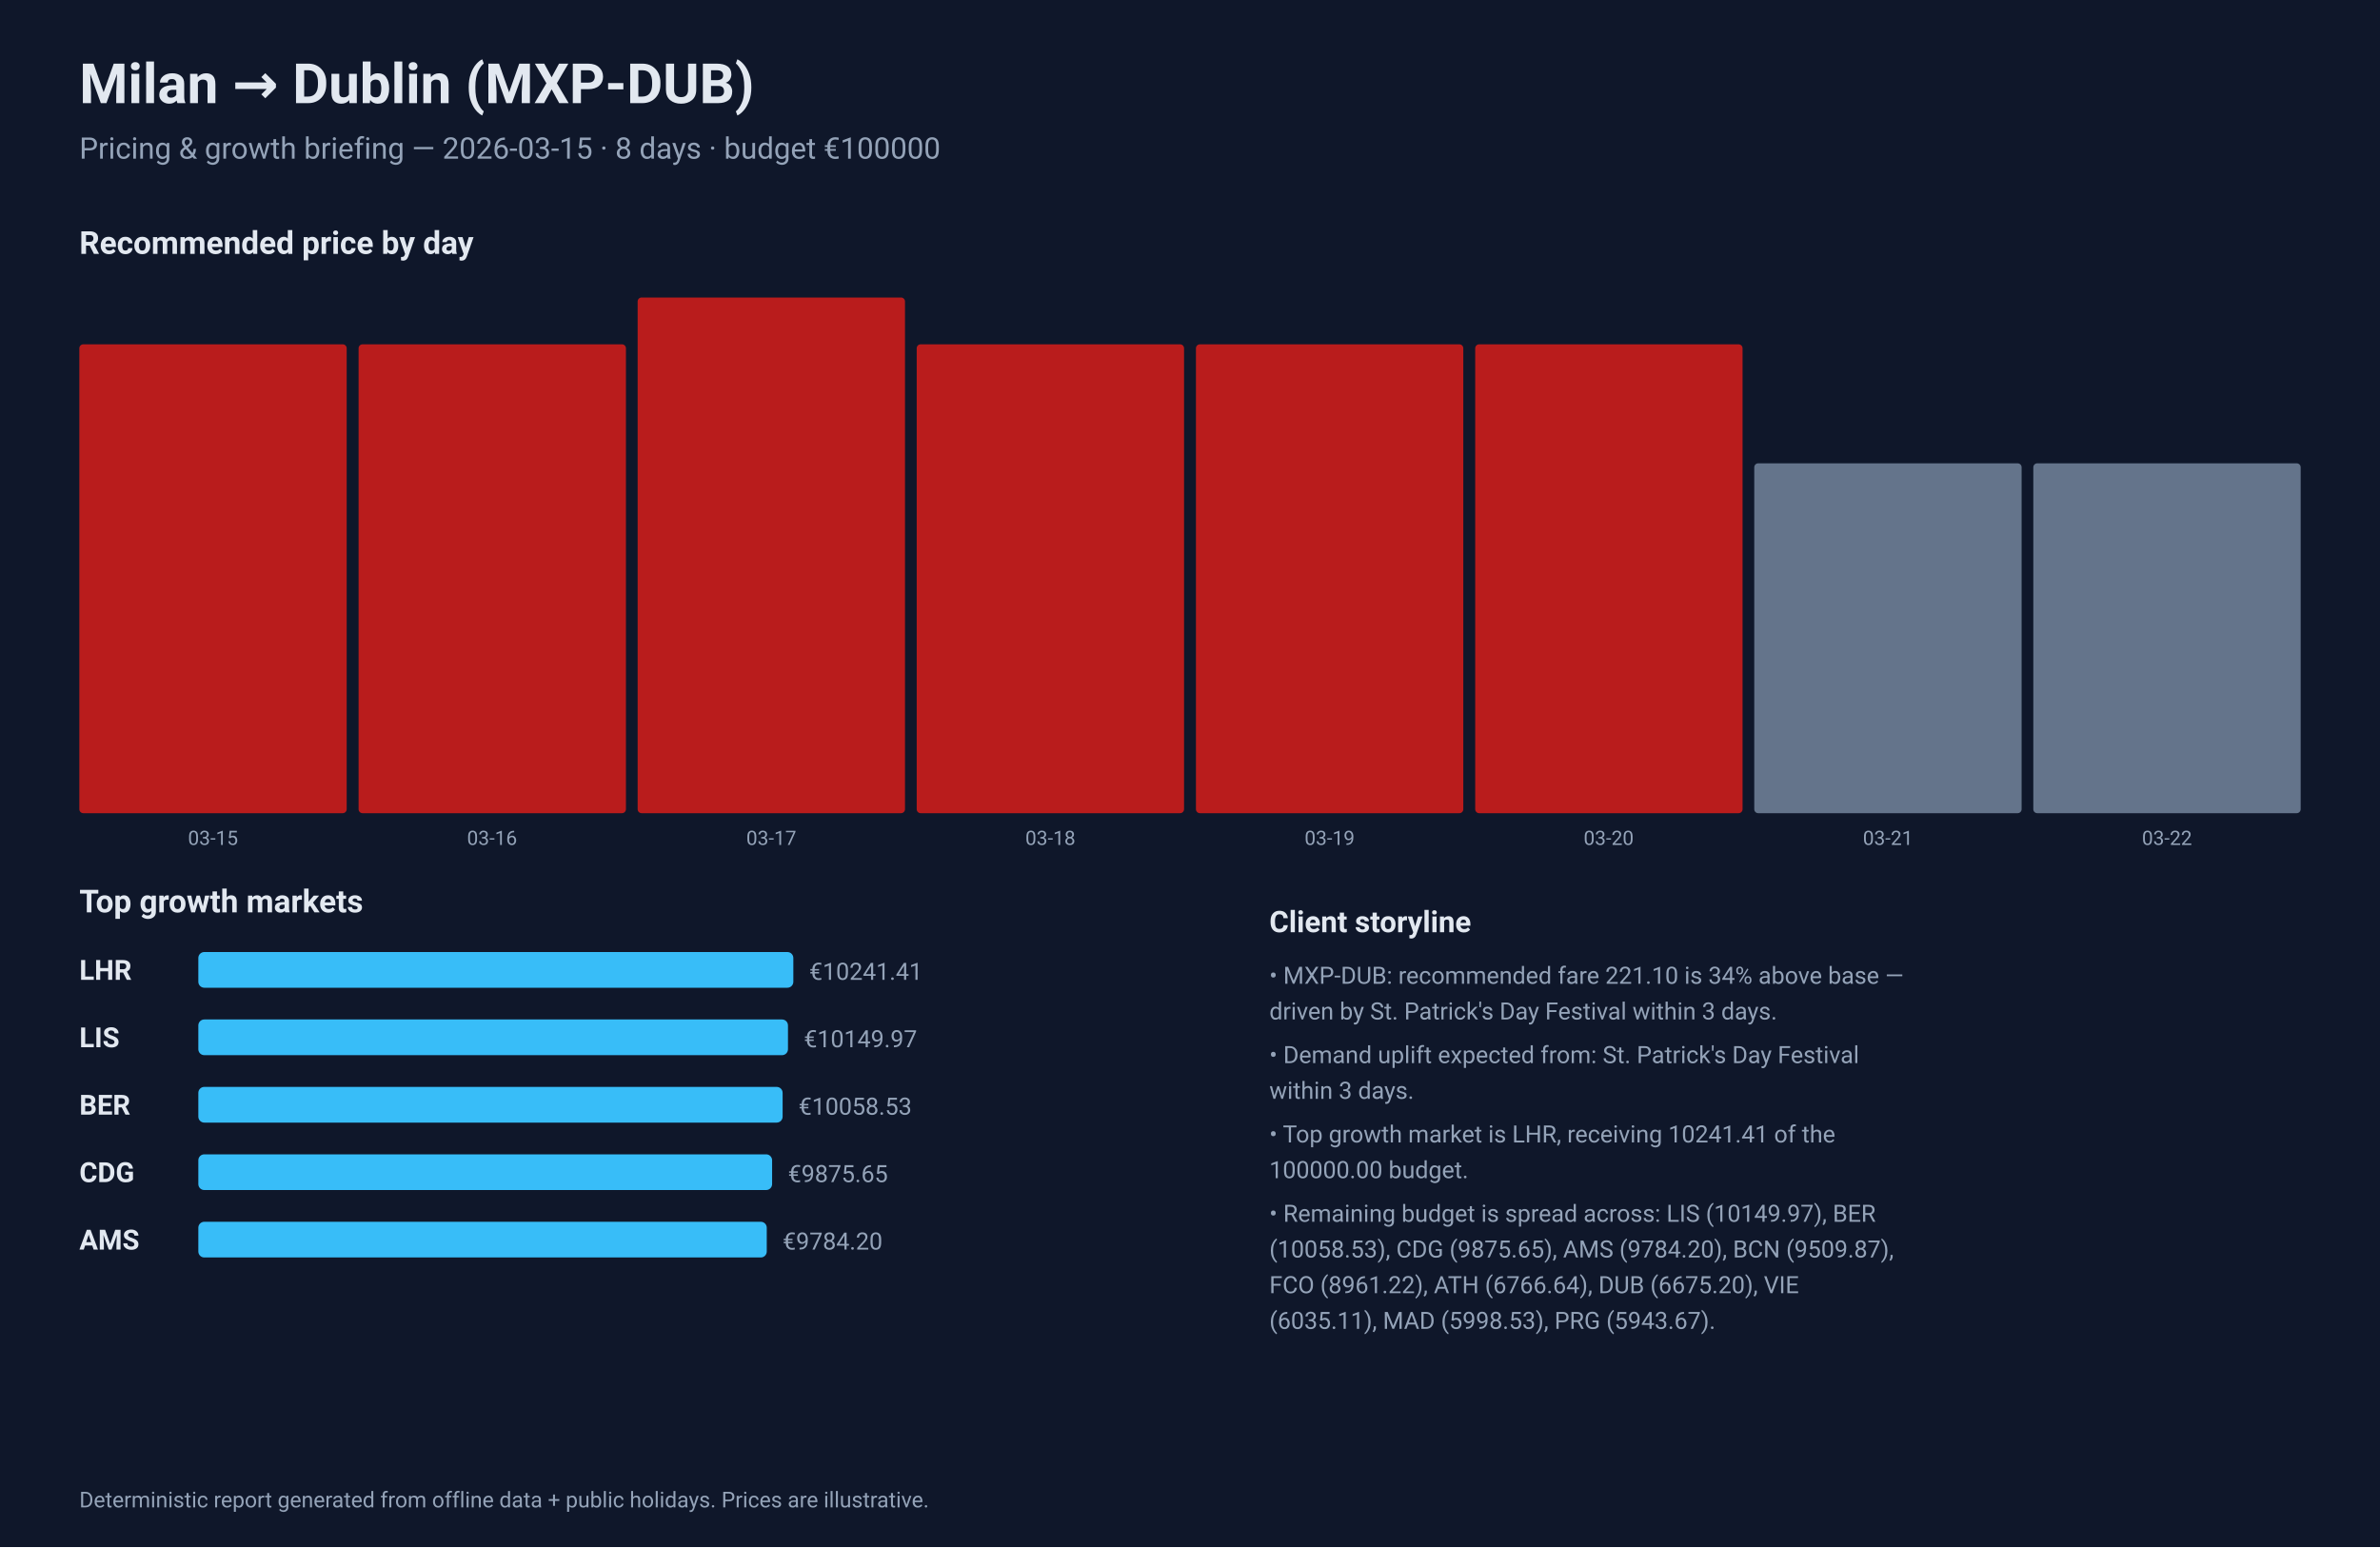
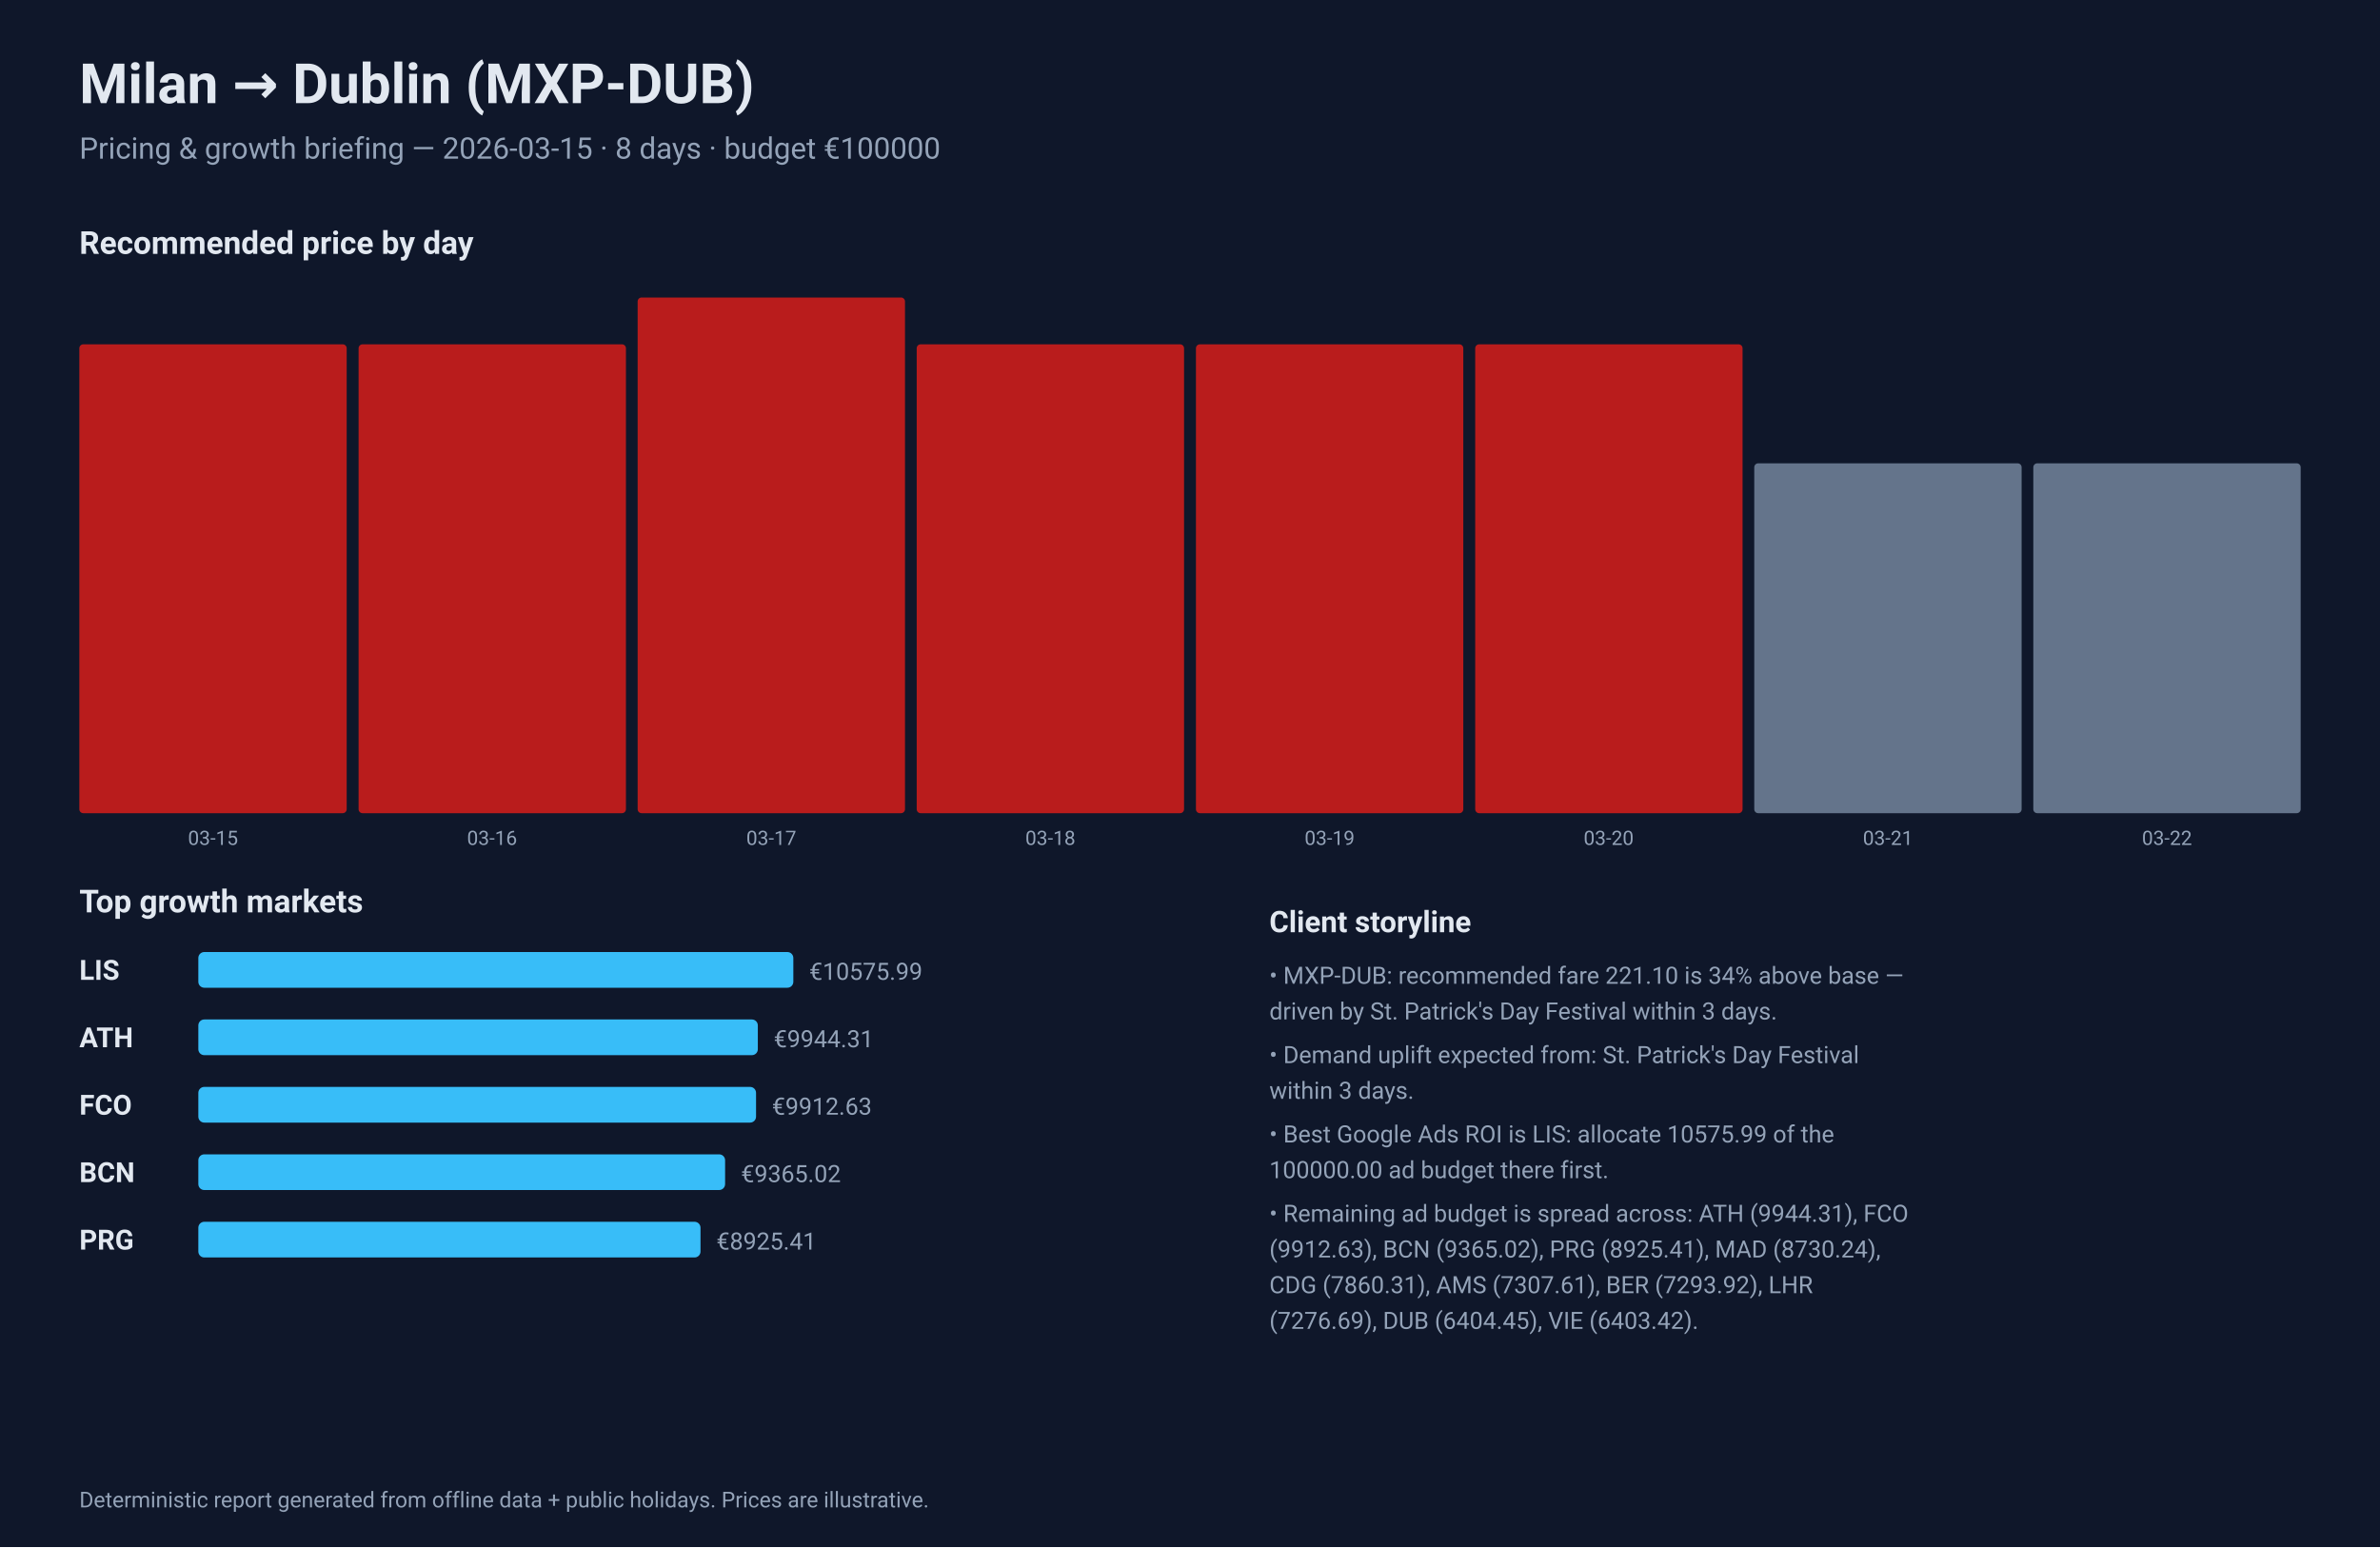
<svg xmlns="http://www.w3.org/2000/svg" width="1200" height="780" viewBox="0 0 1200 780" font-family="system-ui, Segoe UI, Roboto, sans-serif">
  <rect width="1200" height="780" fill="#0f172a" />
  <text x="40" y="52" fill="#e2e8f0" font-size="28" font-weight="700">Milan → Dublin (MXP-DUB)</text>
  <text x="40" y="80" fill="#94a3b8" font-size="15">Pricing &amp; growth briefing — 2026-03-15 · 8 days · budget €100000</text>
  <text x="40" y="128" fill="#e2e8f0" font-size="16" font-weight="600">Recommended price by day</text>
  <rect x="40.0" y="173.6" width="134.8" height="236.4" rx="2" fill="#b91c1c" />
  <text x="107.4" y="426.0" fill="#94a3b8" font-size="10" text-anchor="middle">03-15</text>
  <rect x="180.8" y="173.6" width="134.8" height="236.4" rx="2" fill="#b91c1c" />
  <text x="248.1" y="426.0" fill="#94a3b8" font-size="10" text-anchor="middle">03-16</text>
  <rect x="321.5" y="150.0" width="134.8" height="260.0" rx="2" fill="#b91c1c" />
  <text x="388.9" y="426.0" fill="#94a3b8" font-size="10" text-anchor="middle">03-17</text>
  <rect x="462.2" y="173.6" width="134.8" height="236.4" rx="2" fill="#b91c1c" />
  <text x="529.6" y="426.0" fill="#94a3b8" font-size="10" text-anchor="middle">03-18</text>
  <rect x="603.0" y="173.6" width="134.8" height="236.4" rx="2" fill="#b91c1c" />
  <text x="670.4" y="426.0" fill="#94a3b8" font-size="10" text-anchor="middle">03-19</text>
  <rect x="743.8" y="173.6" width="134.8" height="236.4" rx="2" fill="#b91c1c" />
  <text x="811.1" y="426.0" fill="#94a3b8" font-size="10" text-anchor="middle">03-20</text>
  <rect x="884.5" y="233.6" width="134.8" height="176.4" rx="2" fill="#64748b" />
  <text x="951.9" y="426.0" fill="#94a3b8" font-size="10" text-anchor="middle">03-21</text>
  <rect x="1025.2" y="233.6" width="134.8" height="176.4" rx="2" fill="#64748b" />
  <text x="1092.6" y="426.0" fill="#94a3b8" font-size="10" text-anchor="middle">03-22</text>
  <text x="40" y="460" fill="#e2e8f0" font-size="16" font-weight="600">Top growth markets</text>
-   <text x="40" y="494" fill="#e2e8f0" font-size="14" font-weight="600">LHR</text>
+   <text x="40" y="494" fill="#e2e8f0" font-size="14" font-weight="600">LIS</text>
  <rect x="100" y="480" width="300.0" height="18" rx="3" fill="#38bdf8" />
-   <text x="408.0" y="494" fill="#94a3b8" font-size="12">€10241.41</text>
-   <text x="40" y="528" fill="#e2e8f0" font-size="14" font-weight="600">LIS</text>
-   <rect x="100" y="514" width="297.3" height="18" rx="3" fill="#38bdf8" />
-   <text x="405.3" y="528" fill="#94a3b8" font-size="12">€10149.97</text>
-   <text x="40" y="562" fill="#e2e8f0" font-size="14" font-weight="600">BER</text>
-   <rect x="100" y="548" width="294.6" height="18" rx="3" fill="#38bdf8" />
-   <text x="402.6" y="562" fill="#94a3b8" font-size="12">€10058.53</text>
-   <text x="40" y="596" fill="#e2e8f0" font-size="14" font-weight="600">CDG</text>
-   <rect x="100" y="582" width="289.3" height="18" rx="3" fill="#38bdf8" />
-   <text x="397.3" y="596" fill="#94a3b8" font-size="12">€9875.65</text>
-   <text x="40" y="630" fill="#e2e8f0" font-size="14" font-weight="600">AMS</text>
-   <rect x="100" y="616" width="286.6" height="18" rx="3" fill="#38bdf8" />
-   <text x="394.6" y="630" fill="#94a3b8" font-size="12">€9784.20</text>
+   <text x="408.0" y="494" fill="#94a3b8" font-size="12">€10575.99</text>
+   <text x="40" y="528" fill="#e2e8f0" font-size="14" font-weight="600">ATH</text>
+   <rect x="100" y="514" width="282.1" height="18" rx="3" fill="#38bdf8" />
+   <text x="390.1" y="528" fill="#94a3b8" font-size="12">€9944.31</text>
+   <text x="40" y="562" fill="#e2e8f0" font-size="14" font-weight="600">FCO</text>
+   <rect x="100" y="548" width="281.2" height="18" rx="3" fill="#38bdf8" />
+   <text x="389.2" y="562" fill="#94a3b8" font-size="12">€9912.63</text>
+   <text x="40" y="596" fill="#e2e8f0" font-size="14" font-weight="600">BCN</text>
+   <rect x="100" y="582" width="265.6" height="18" rx="3" fill="#38bdf8" />
+   <text x="373.6" y="596" fill="#94a3b8" font-size="12">€9365.02</text>
+   <text x="40" y="630" fill="#e2e8f0" font-size="14" font-weight="600">PRG</text>
+   <rect x="100" y="616" width="253.2" height="18" rx="3" fill="#38bdf8" />
+   <text x="361.2" y="630" fill="#94a3b8" font-size="12">€8925.41</text>
  <text x="640.0" y="470" fill="#e2e8f0" font-size="15" font-weight="600">Client storyline</text>
  <text x="640.0" y="496" fill="#94a3b8" font-size="12">• MXP-DUB: recommended fare 221.10 is 34% above base —</text>
  <text x="640.0" y="514" fill="#94a3b8" font-size="12">  driven by St. Patrick's Day Festival within 3 days.</text>
  <text x="640.0" y="536" fill="#94a3b8" font-size="12">• Demand uplift expected from: St. Patrick's Day Festival</text>
  <text x="640.0" y="554" fill="#94a3b8" font-size="12">  within 3 days.</text>
-   <text x="640.0" y="576" fill="#94a3b8" font-size="12">• Top growth market is LHR, receiving 10241.41 of the</text>
-   <text x="640.0" y="594" fill="#94a3b8" font-size="12">  100000.00 budget.</text>
-   <text x="640.0" y="616" fill="#94a3b8" font-size="12">• Remaining budget is spread across: LIS (10149.97), BER</text>
-   <text x="640.0" y="634" fill="#94a3b8" font-size="12">  (10058.53), CDG (9875.65), AMS (9784.20), BCN (9509.87),</text>
-   <text x="640.0" y="652" fill="#94a3b8" font-size="12">  FCO (8961.22), ATH (6766.64), DUB (6675.20), VIE</text>
-   <text x="640.0" y="670" fill="#94a3b8" font-size="12">  (6035.11), MAD (5998.53), PRG (5943.67).</text>
+   <text x="640.0" y="576" fill="#94a3b8" font-size="12">• Best Google Ads ROI is LIS: allocate 10575.99 of the</text>
+   <text x="640.0" y="594" fill="#94a3b8" font-size="12">  100000.00 ad budget there first.</text>
+   <text x="640.0" y="616" fill="#94a3b8" font-size="12">• Remaining ad budget is spread across: ATH (9944.31), FCO</text>
+   <text x="640.0" y="634" fill="#94a3b8" font-size="12">  (9912.63), BCN (9365.02), PRG (8925.41), MAD (8730.24),</text>
+   <text x="640.0" y="652" fill="#94a3b8" font-size="12">  CDG (7860.31), AMS (7307.61), BER (7293.92), LHR</text>
+   <text x="640.0" y="670" fill="#94a3b8" font-size="12">  (7276.69), DUB (6404.45), VIE (6403.42).</text>
  <text x="40" y="760" fill="#94a3b8" font-size="11">Deterministic report generated from offline data + public holidays. Prices are illustrative.</text>
</svg>
